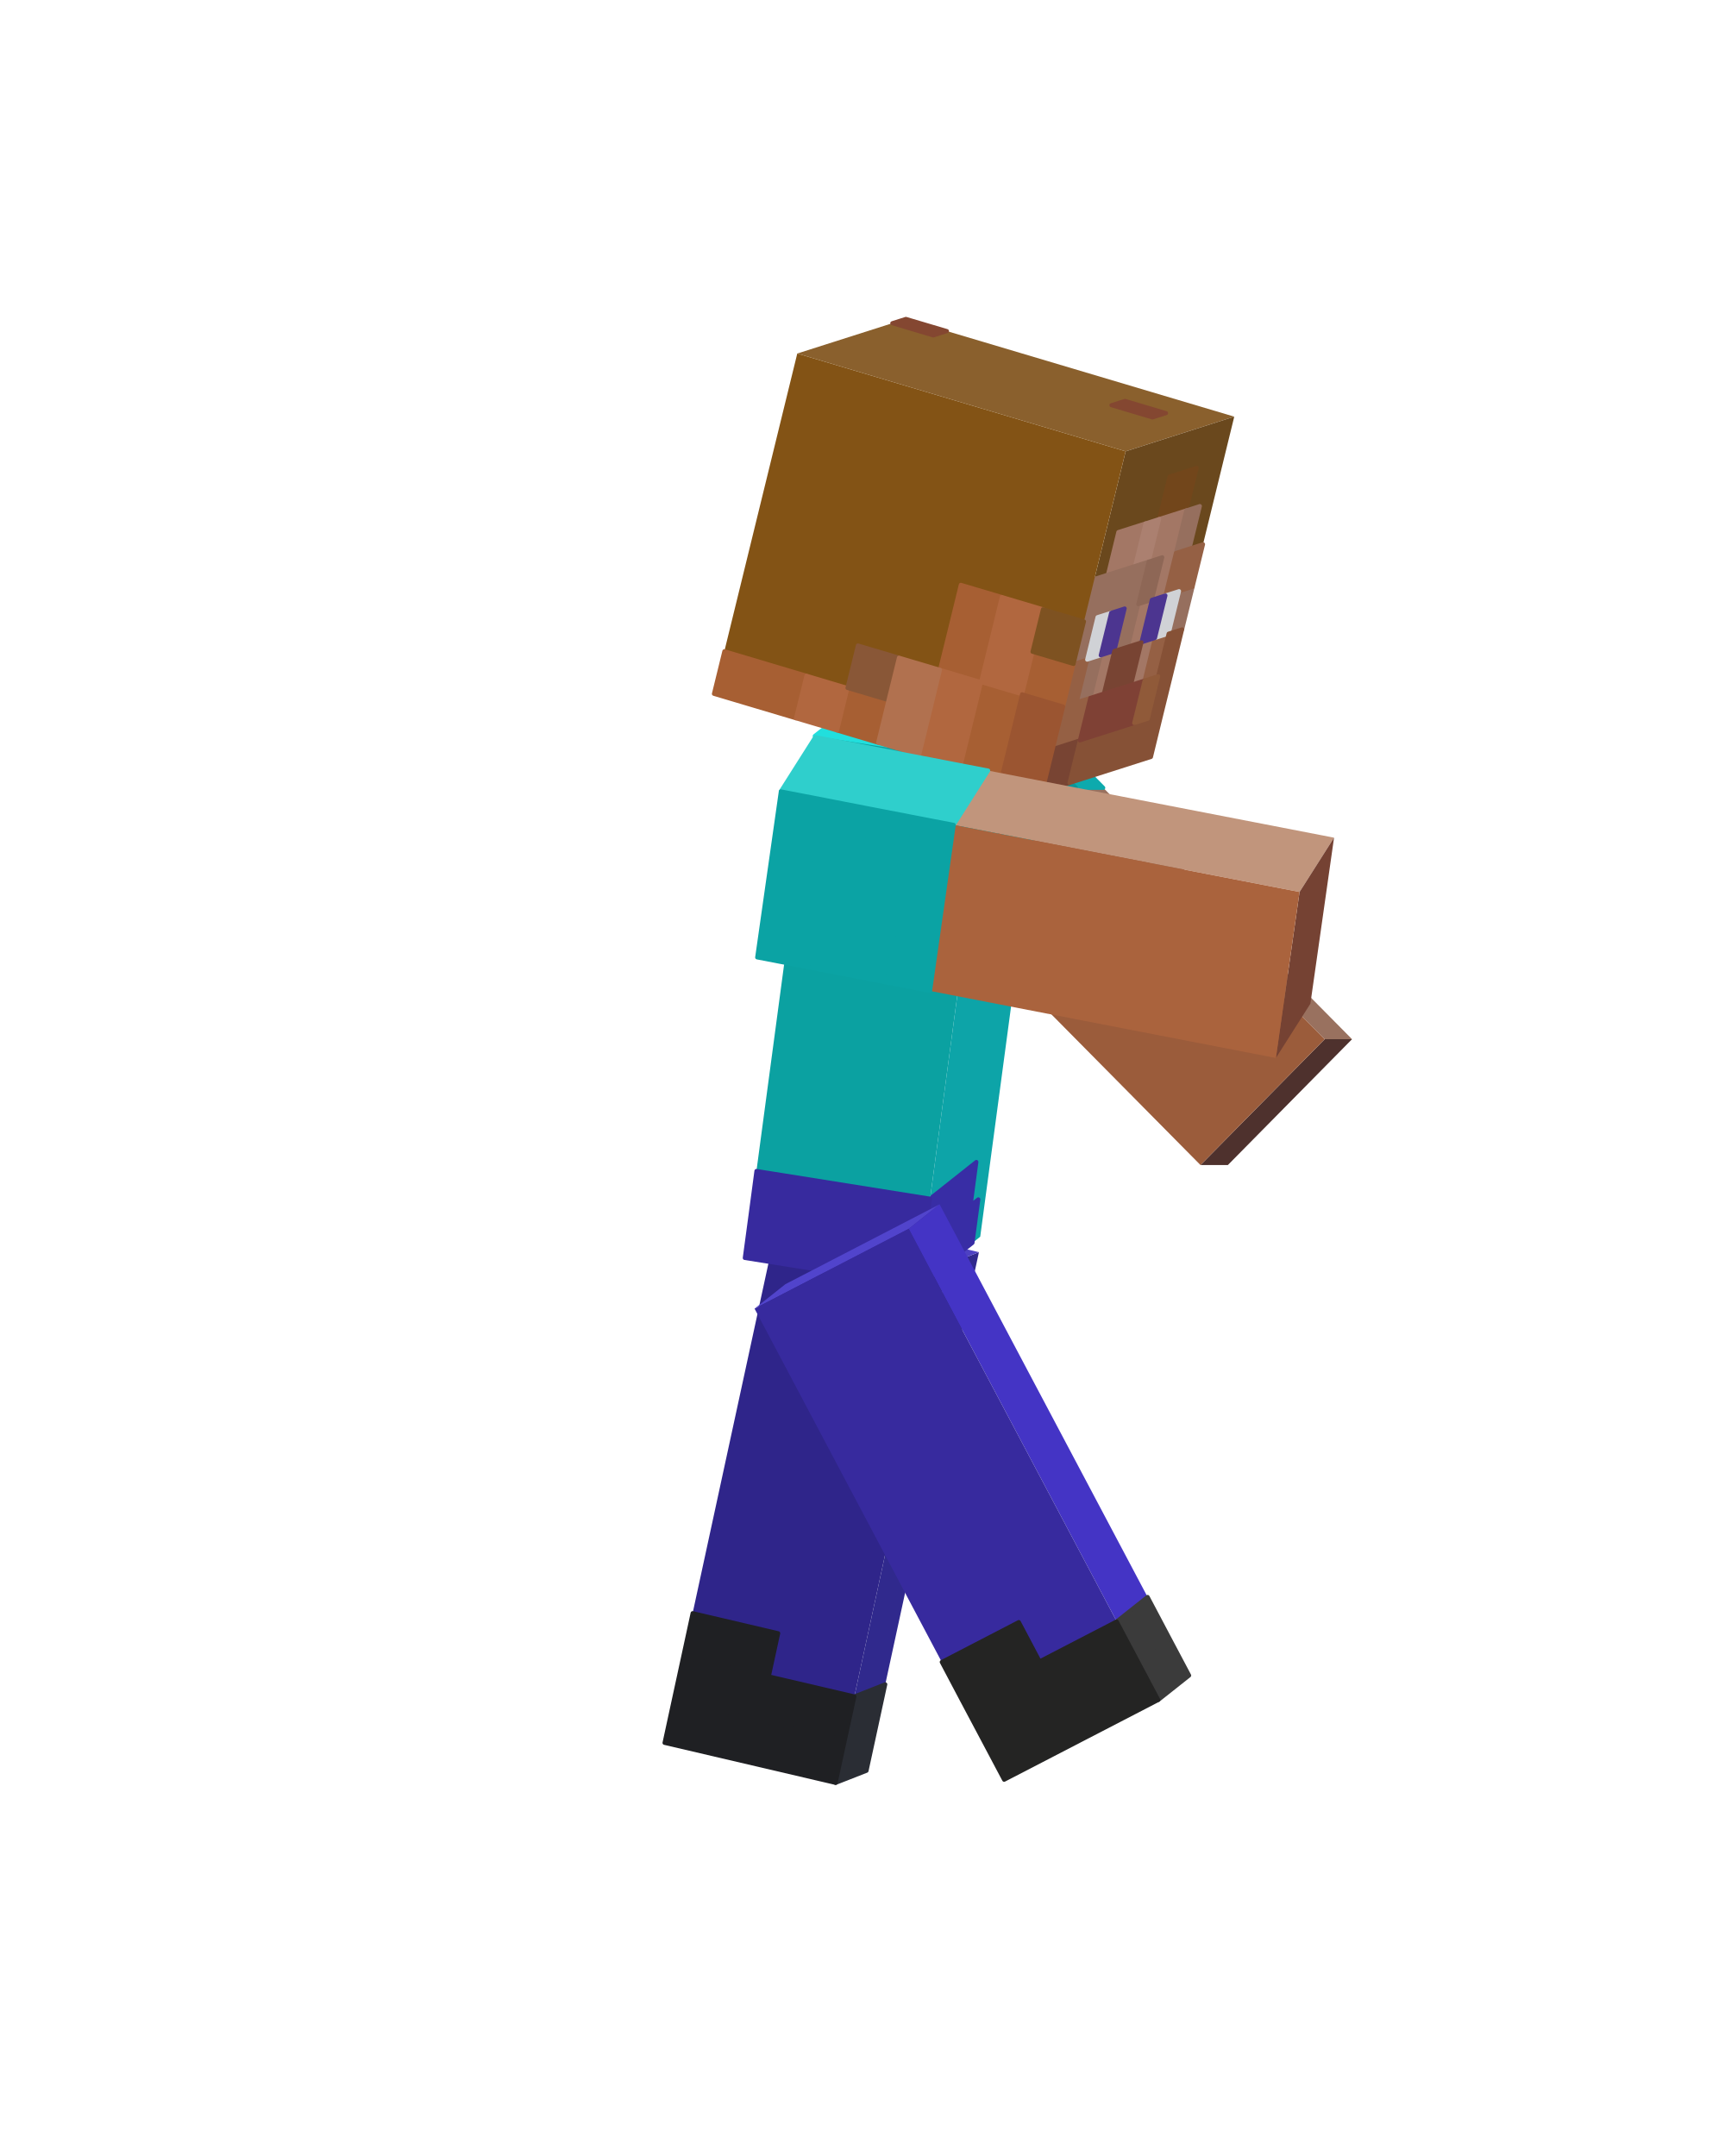
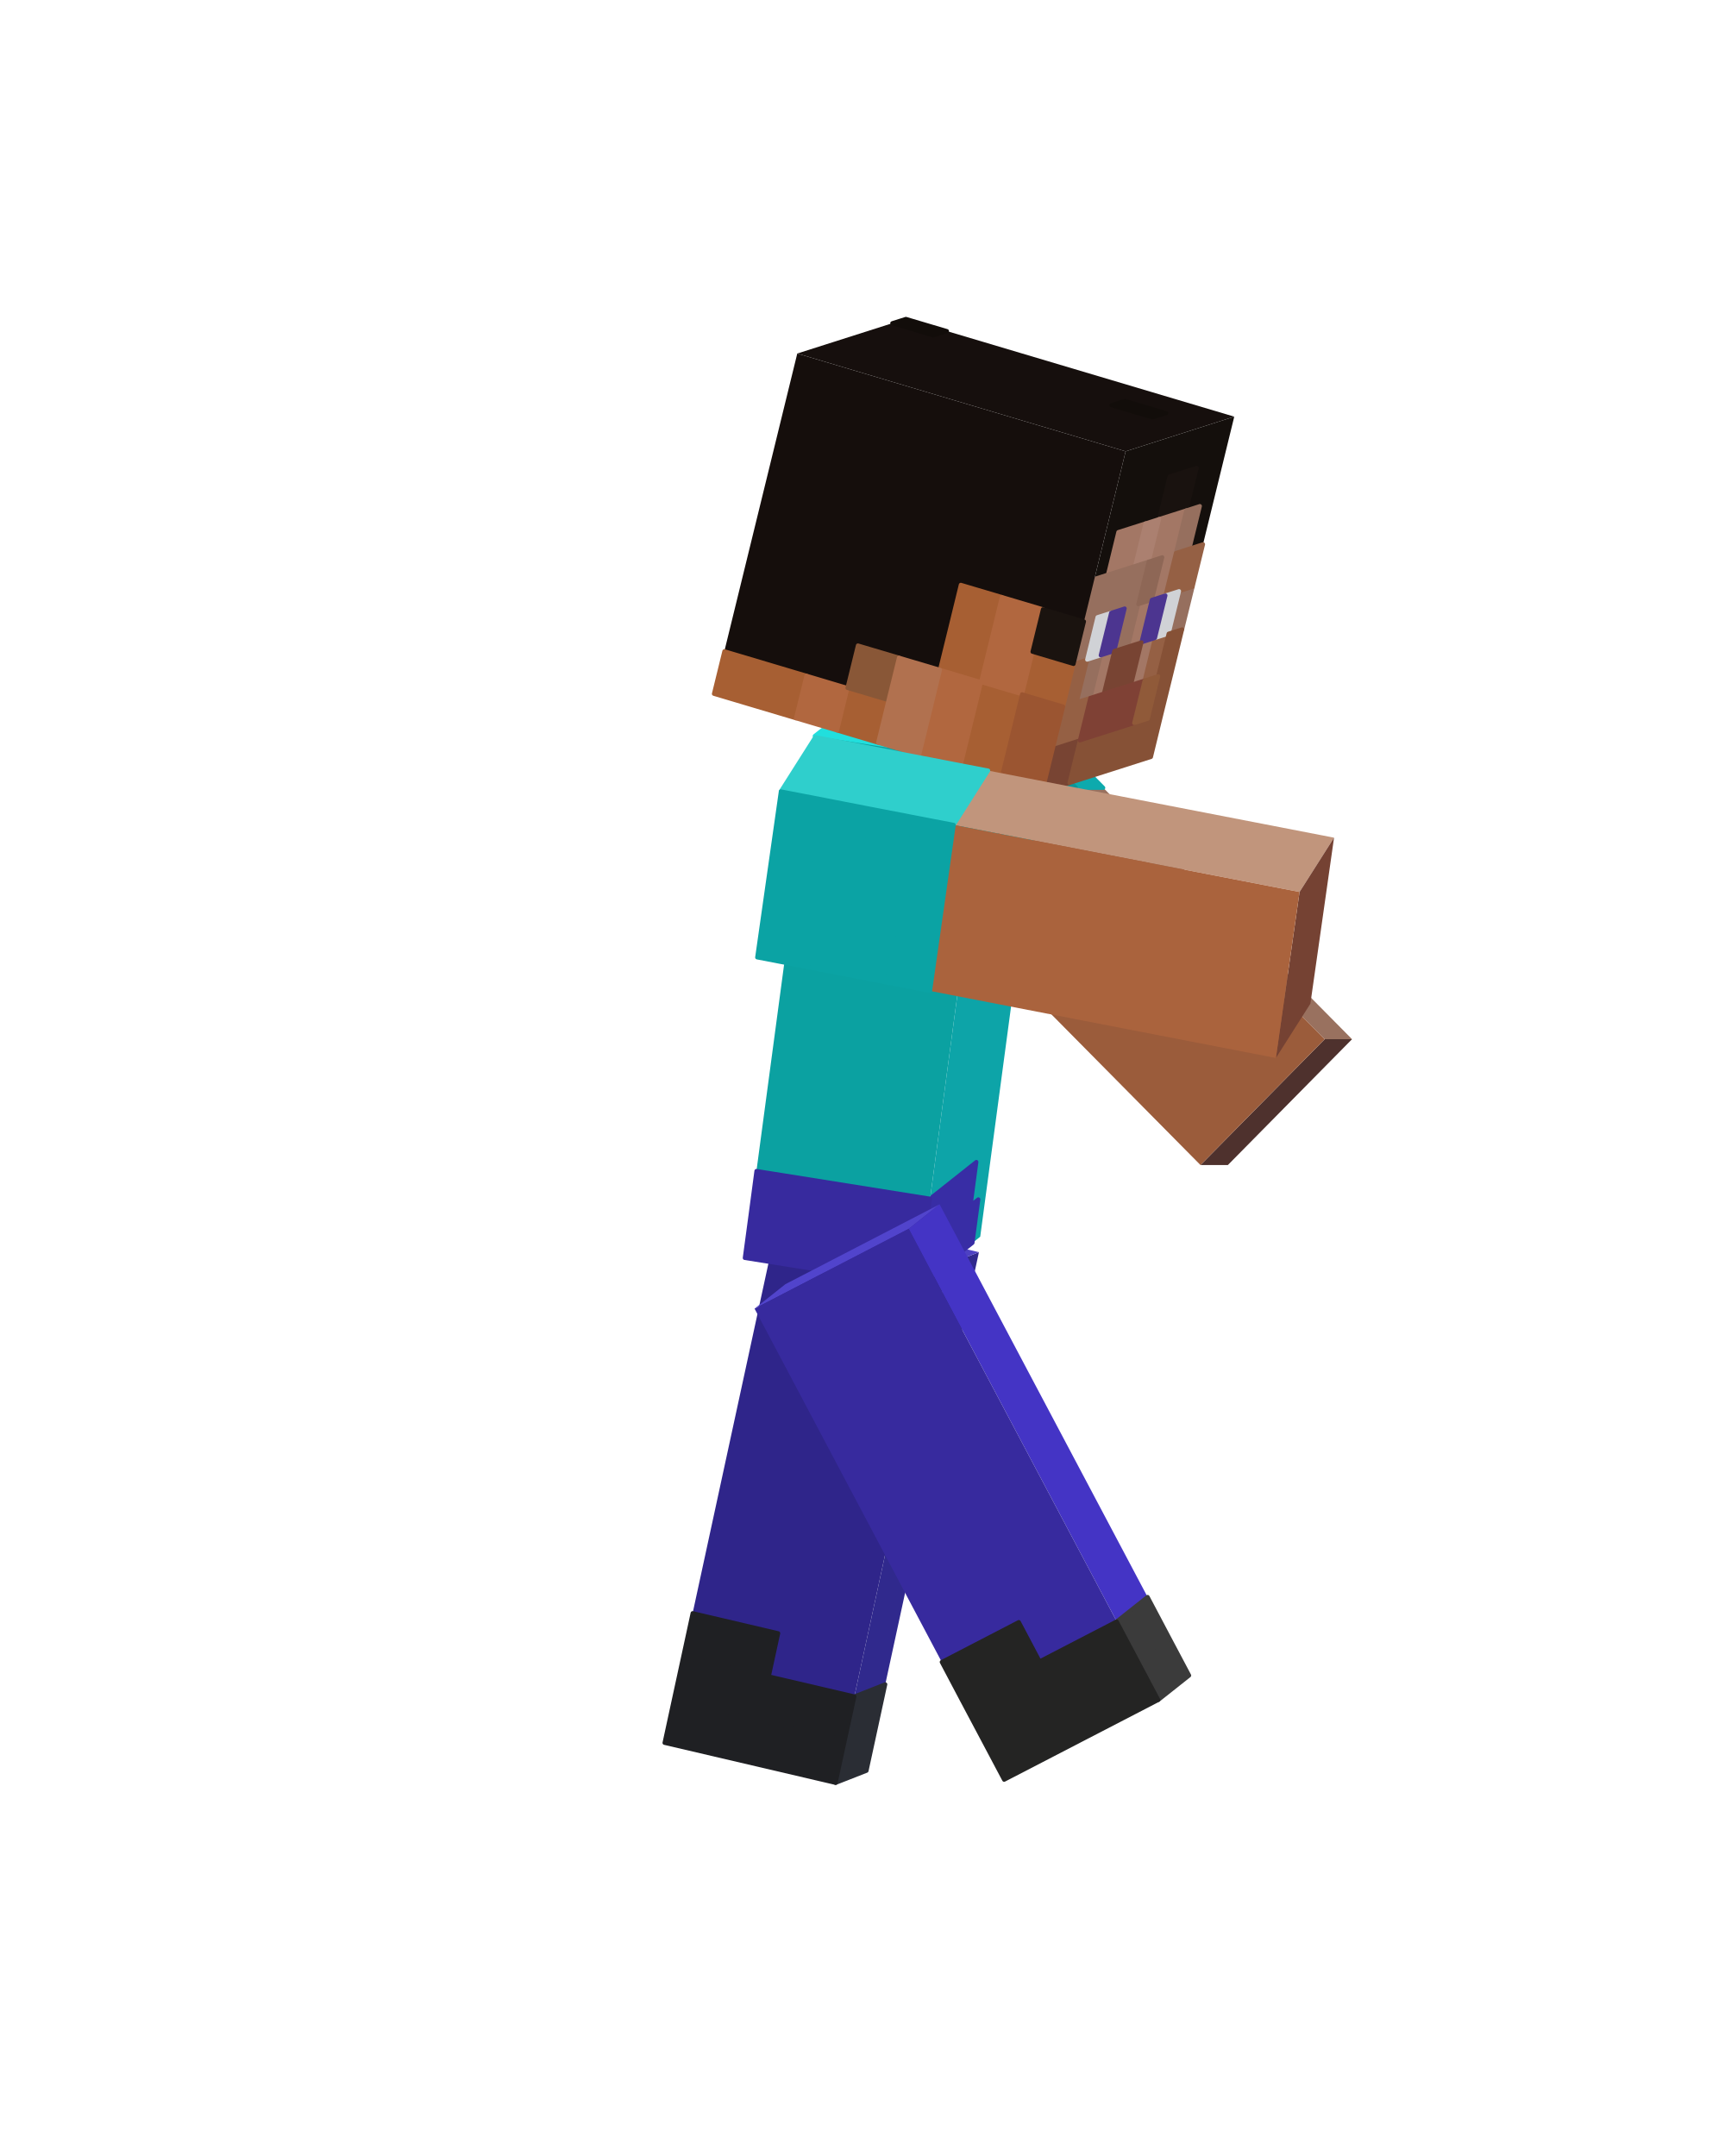
<svg xmlns="http://www.w3.org/2000/svg" viewBox="0 0 256 320" width="256" height="320" role="img" aria-labelledby="jump-fall-title">
  <g id="steve">
    <g id="arm-left" aria-label="Left arm">
      <g class="face" data-face="front">
        <path fill="#99715f" d="M141.22 98.27L145.27 98.27L200.65 154.24L196.59 154.24Z" />
        <path fill="#0daaad" stroke="#0daaad" stroke-width=".6" stroke-linejoin="round" d="M141.22 98.27L145.27 98.27L149.89 102.94L145.83 102.94ZM145.83 102.94L149.89 102.94L154.5 107.6L150.45 107.6ZM150.45 107.6L154.5 107.6L159.12 112.26L155.06 112.27ZM155.06 112.27L159.12 112.26L163.73 116.93L159.68 116.93Z" />
      </g>
      <g class="face" data-face="bottom">
        <path fill="#4e312d" d="M196.59 154.24L200.65 154.24L182.22 172.92L178.16 172.92Z" />
      </g>
      <g class="face" data-face="nx">
        <path fill="#9b5c3b" d="M122.79 116.95L141.22 98.27L196.59 154.24L178.16 172.92Z" />
        <path fill="#0b9698" stroke="#0b9698" stroke-width=".6" stroke-linejoin="round" d="M122.79 116.95L141.22 98.27L145.83 102.94L127.4 121.62ZM127.4 121.62L145.83 102.94L150.45 107.6L132.01 126.28ZM132.01 126.28L150.45 107.6L155.06 112.27L136.63 130.95ZM136.63 130.95L155.06 112.27L159.68 116.93L141.24 135.61Z" />
      </g>
    </g>
    <g id="leg-left" aria-label="Left leg">
      <g class="face" data-face="front">
        <path fill="#30298d" d="M140.7 187.65L145.28 185.85L128.6 262.82L124.01 264.62Z" />
        <path fill="#2a2d34" stroke="#2a2d34" stroke-width=".6" stroke-linejoin="round" d="M126.8 251.79L131.38 249.99L129.99 256.41L125.4 258.21ZM125.4 258.21L129.99 256.41L128.6 262.82L124.01 264.62Z" />
      </g>
      <g class="face" data-face="top">
        <path fill="#4d41c3" d="M115.3 181.7L119.88 179.9L145.28 185.85L140.7 187.65Z" />
      </g>
      <g class="face" data-face="nx">
        <path fill="#2f258a" d="M115.3 181.7L140.7 187.65L124.01 264.62L98.62 258.68Z" />
        <path fill="#1f2023" stroke="#1f2023" stroke-width=".6" stroke-linejoin="round" d="M102.79 239.43L115.49 242.41L114.1 248.82L101.4 245.85ZM101.4 245.85L126.8 251.79L125.4 258.21L100.01 252.26ZM100.01 252.26L125.4 258.21L124.01 264.62L98.62 258.68Z" />
      </g>
    </g>
    <g id="torso" aria-label="Torso">
      <g class="face" data-face="front">
        <path fill="#0da4a8" d="M146.68 113.35L155.85 106.09L145.47 183.56L136.3 190.82Z" />
        <path fill="#845136" stroke="#845136" stroke-width=".6" stroke-linejoin="round" d="M148.97 111.54L150.12 110.63L149.25 117.08L148.11 117.99ZM151.26 109.72L153.55 107.9L152.69 114.36L150.4 116.17ZM149.25 117.08L151.54 115.27L150.68 121.72L148.39 123.54Z" />
        <path fill="#99603f" stroke="#99603f" stroke-width=".6" stroke-linejoin="round" d="M150.12 110.63L151.26 109.72L150.4 116.17L149.25 117.08Z" />
        <path fill="#382da5" stroke="#382da5" stroke-width=".6" stroke-linejoin="round" d="M138.03 177.91L144.9 172.46L144.04 178.92L137.17 184.37ZM137.17 184.37L145.19 178.01L144.32 184.47L136.3 190.82Z" />
      </g>
      <g class="face" data-face="top">
        <path fill="#a5623f" d="M120.91 109.24L130.08 101.97L155.85 106.09L146.68 113.35Z" />
        <path fill="#21dfdd" stroke="#21dfdd" stroke-width=".6" stroke-linejoin="round" d="M120.91 109.24L122.06 108.33L128.5 109.36L127.36 110.27ZM128.93 102.88L130.08 101.97L136.52 103L135.37 103.91ZM127.36 110.27L128.5 109.36L134.94 110.39L133.8 111.29ZM135.37 103.91L136.52 103L142.96 104.03L141.82 104.94ZM133.8 111.29L134.94 110.39L141.39 111.41L140.24 112.32ZM141.82 104.94L142.96 104.03L149.4 105.06L148.26 105.97ZM140.24 112.32L141.39 111.41L147.83 112.44L146.68 113.35ZM148.26 105.97L149.4 105.06L155.85 106.09L154.7 106.99Z" />
      </g>
      <g class="face" data-face="nx">
        <path fill="#0ba1a1" d="M120.91 109.24L146.68 113.35L136.3 190.82L110.53 186.71Z" />
        <path fill="#372a9e" stroke="#372a9e" stroke-width=".6" stroke-linejoin="round" d="M112.26 173.8L138.03 177.91L137.17 184.37L111.4 180.25ZM111.4 180.25L137.17 184.37L136.3 190.82L110.53 186.71Z" />
      </g>
    </g>
    <g id="leg-right" aria-label="Right leg">
      <g class="face" data-face="top">
        <path fill="#5144cc" d="M111.98 194.23L116.56 190.6L139.44 178.75L134.86 182.38Z" />
      </g>
      <g class="face" data-face="front">
        <path fill="#4434c5" d="M134.86 182.38L139.44 178.75L176.48 248.68L171.9 252.31Z" />
        <path fill="#3b3b3b" stroke="#3b3b3b" stroke-width=".6" stroke-linejoin="round" d="M165.72 240.66L170.31 237.02L173.39 242.85L168.81 246.48ZM168.81 246.48L173.39 242.85L176.48 248.68L171.9 252.31Z" />
      </g>
      <g class="face" data-face="nx">
        <path fill="#372a9e" d="M111.98 194.23L134.86 182.38L171.9 252.31L149.02 264.16Z" />
        <path fill="#242423" stroke="#242423" stroke-width=".6" stroke-linejoin="round" d="M139.76 246.68L151.2 240.75L154.28 246.58L142.84 252.51ZM142.84 252.51L165.72 240.66L168.81 246.48L145.93 258.33ZM145.93 258.33L168.81 246.48L171.9 252.31L149.02 264.16Z" />
      </g>
    </g>
    <g id="head" aria-label="Head">
      <g class="face" data-face="top">
-         <path fill="#8a602d" d="M118.32 52.47L134.44 47.33L183.17 61.84L167.05 66.99Z" />
-         <path fill="#844731" stroke="#844731" stroke-width=".6" stroke-linejoin="round" d="M132.42 47.97L134.44 47.33L140.53 49.14L138.51 49.79ZM164.94 60.14L166.96 59.5L173.05 61.32L171.03 61.96Z" />
+         <path fill="#160f0d" d="M118.32 52.47L134.44 47.33L183.17 61.84L167.05 66.99Z" />
+         <path fill="#120d0a" stroke="#120d0a" stroke-width=".6" stroke-linejoin="round" d="M132.42 47.97L134.44 47.33L140.53 49.14L138.51 49.79ZM164.94 60.14L166.96 59.5L173.05 61.32L171.03 61.96Z" />
      </g>
      <g class="face" data-face="front">
-         <path fill="#6a481d" d="M167.05 66.99L183.17 61.84L170.81 112.35L154.69 117.49Z" />
-         <path fill="#72461b" stroke="#72461b" stroke-width=".6" stroke-linejoin="round" d="M173.57 70.73L177.6 69.44L176.05 75.76L172.02 77.04Z" />
+         <path fill="#140f0c" d="M167.05 66.99L183.17 61.84L170.81 112.35L154.69 117.49Z" />
+         <path fill="#19120f" stroke="#19120f" stroke-width=".6" stroke-linejoin="round" d="M173.57 70.73L177.6 69.44L176.05 75.76L172.02 77.04Z" />
        <path fill="#a37765" stroke="#a37765" stroke-width=".6" stroke-linejoin="round" d="M165.97 78.97L170 77.69L168.46 84L164.43 85.29ZM172.02 77.04L176.05 75.76L174.51 82.07L170.47 83.36ZM172.49 82.71L174.51 82.07L172.96 88.38L170.94 89.03ZM168.93 89.67L170.94 89.03L169.4 95.34L167.38 95.98ZM163.35 97.27L165.37 96.62L163.82 102.94L161.81 103.58ZM169.4 95.34L171.41 94.69L169.87 101.01L167.85 101.65Z" />
        <path fill="#ab8070" stroke="#ab8070" stroke-width=".6" stroke-linejoin="round" d="M170 77.69L172.02 77.04L170.47 83.36L168.46 84Z" />
        <path fill="#966f5e" stroke="#966f5e" stroke-width=".6" stroke-linejoin="round" d="M176.05 75.76L178.07 75.11L176.52 81.43L174.51 82.07ZM162.41 85.93L170.47 83.36L168.93 89.67L160.87 92.24ZM160.87 92.24L162.88 91.6L161.34 97.91L159.32 98.55ZM166.91 90.31L168.93 89.67L167.38 95.98L165.37 96.62ZM174.98 87.74L176.99 87.1L175.44 93.41L173.43 94.05ZM161.34 97.91L163.35 97.27L161.81 103.58L159.79 104.22Z" />
        <path fill="#8e6756" stroke="#8e6756" stroke-width=".6" stroke-linejoin="round" d="M170.47 83.36L172.49 82.71L170.94 89.03L168.93 89.67Z" />
        <path fill="#956044" stroke="#956044" stroke-width=".6" stroke-linejoin="round" d="M174.51 82.07L178.54 80.78L176.99 87.1L172.96 88.38ZM159.32 98.55L161.34 97.91L159.79 104.22L157.78 104.87ZM171.41 94.69L173.43 94.05L171.88 100.36L169.87 101.01ZM157.78 104.87L161.81 103.58L160.26 109.89L156.23 111.18Z" />
        <path fill="#d0d2d6" stroke="#d0d2d6" stroke-width=".6" stroke-linejoin="round" d="M162.88 91.6L164.9 90.96L163.35 97.27L161.34 97.91ZM172.96 88.38L174.98 87.74L173.43 94.05L171.41 94.69Z" />
        <path fill="#4c3590" stroke="#4c3590" stroke-width=".6" stroke-linejoin="round" d="M164.9 90.96L166.91 90.31L165.37 96.62L163.35 97.27ZM170.94 89.03L172.96 88.38L171.41 94.69L169.4 95.34Z" />
        <path fill="#784433" stroke="#784433" stroke-width=".6" stroke-linejoin="round" d="M165.37 96.62L169.4 95.34L167.85 101.65L163.82 102.94ZM156.23 111.18L160.26 109.89L158.72 116.21L154.69 117.49Z" />
        <path fill="#865136" stroke="#865136" stroke-width=".6" stroke-linejoin="round" d="M173.43 94.05L175.44 93.41L173.9 99.72L171.88 100.36ZM171.88 100.36L173.9 99.72L172.35 106.03L170.34 106.68ZM160.26 109.89L172.35 106.03L170.81 112.35L158.72 116.21Z" />
        <path fill="#7f4135" stroke="#7f4135" stroke-width=".6" stroke-linejoin="round" d="M161.81 103.58L169.87 101.01L168.32 107.32L160.26 109.89Z" />
        <path fill="#905a39" stroke="#905a39" stroke-width=".6" stroke-linejoin="round" d="M169.87 101.01L171.88 100.36L170.34 106.68L168.32 107.32Z" />
      </g>
      <g class="face" data-face="nx">
-         <path fill="#835315" d="M118.32 52.47L167.05 66.99L154.69 117.49L105.95 102.98Z" />
+         <path fill="#150e0c" d="M118.32 52.47L167.05 66.99L154.69 117.49L105.95 102.98Z" />
        <path fill="#a75f33" stroke="#a75f33" stroke-width=".6" stroke-linejoin="round" d="M142.59 86.8L148.68 88.61L147.14 94.93L141.05 93.11ZM141.05 93.11L147.14 94.93L145.59 101.24L139.5 99.42ZM153.23 96.74L159.32 98.55L157.78 104.87L151.68 103.05ZM145.59 101.24L151.68 103.05L150.14 109.37L144.05 107.55ZM107.5 96.66L119.68 100.29L118.13 106.61L105.95 102.98ZM125.77 102.11L131.86 103.92L130.32 110.24L124.23 108.42ZM144.05 107.55L150.14 109.37L148.59 115.68L142.5 113.86Z" />
        <path fill="#b1673f" stroke="#b1673f" stroke-width=".6" stroke-linejoin="round" d="M148.68 88.61L154.78 90.43L153.23 96.74L147.14 94.93ZM147.14 94.93L153.23 96.74L151.68 103.05L145.59 101.24ZM139.5 99.42L145.59 101.24L144.05 107.55L137.96 105.74ZM119.68 100.29L125.77 102.11L124.23 108.42L118.13 106.61ZM137.96 105.74L144.05 107.55L142.5 113.86L136.41 112.05Z" />
-         <path fill="#7e5221" stroke="#7e5221" stroke-width=".6" stroke-linejoin="round" d="M154.78 90.43L160.87 92.24L159.32 98.55L153.23 96.74Z" />
+         <path fill="#1a130f" stroke="#1a130f" stroke-width=".6" stroke-linejoin="round" d="M154.78 90.43L160.87 92.24L159.32 98.55L153.23 96.74Z" />
        <path fill="#895737" stroke="#895737" stroke-width=".6" stroke-linejoin="round" d="M127.32 95.8L133.41 97.61L131.86 103.92L125.77 102.11Z" />
        <path fill="#b1714f" stroke="#b1714f" stroke-width=".6" stroke-linejoin="round" d="M133.41 97.61L139.5 99.42L137.96 105.74L131.86 103.92ZM131.86 103.92L137.96 105.74L136.41 112.05L130.32 110.24Z" />
        <path fill="#9b5531" stroke="#9b5531" stroke-width=".6" stroke-linejoin="round" d="M151.68 103.05L157.78 104.87L156.23 111.18L150.14 109.37ZM150.14 109.37L156.23 111.18L154.69 117.49L148.59 115.68Z" />
      </g>
    </g>
    <g id="arm-right" aria-label="Right arm">
      <g class="face" data-face="front">
        <path fill="#c1957c" d="M115.88 117.46L120.99 109.4L197.98 124.33L192.86 132.39Z" />
        <path fill="#2fcfcc" stroke="#2fcfcc" stroke-width=".6" stroke-linejoin="round" d="M115.88 117.46L120.99 109.4L127.41 110.64L122.29 118.7ZM122.29 118.7L127.41 110.64L133.82 111.89L128.71 119.95ZM128.71 119.95L133.82 111.89L140.24 113.13L135.13 121.19ZM135.13 121.19L140.24 113.13L146.65 114.37L141.54 122.43Z" />
      </g>
      <g class="face" data-face="bottom">
        <path fill="#754233" d="M192.86 132.39L197.98 124.33L194.47 148.97L189.35 157.03Z" />
      </g>
      <g class="face" data-face="nx">
        <path fill="#aa633d" d="M112.37 142.1L115.88 117.46L192.86 132.39L189.35 157.03Z" />
        <path fill="#0ba3a4" stroke="#0ba3a4" stroke-width=".6" stroke-linejoin="round" d="M112.37 142.1L115.88 117.46L122.29 118.7L118.79 143.34ZM118.79 143.34L122.29 118.7L128.71 119.95L125.2 144.59ZM125.2 144.59L128.71 119.95L135.13 121.19L131.62 145.83ZM131.62 145.83L135.13 121.19L141.54 122.43L138.03 147.08Z" />
      </g>
    </g>
  </g>
</svg>
